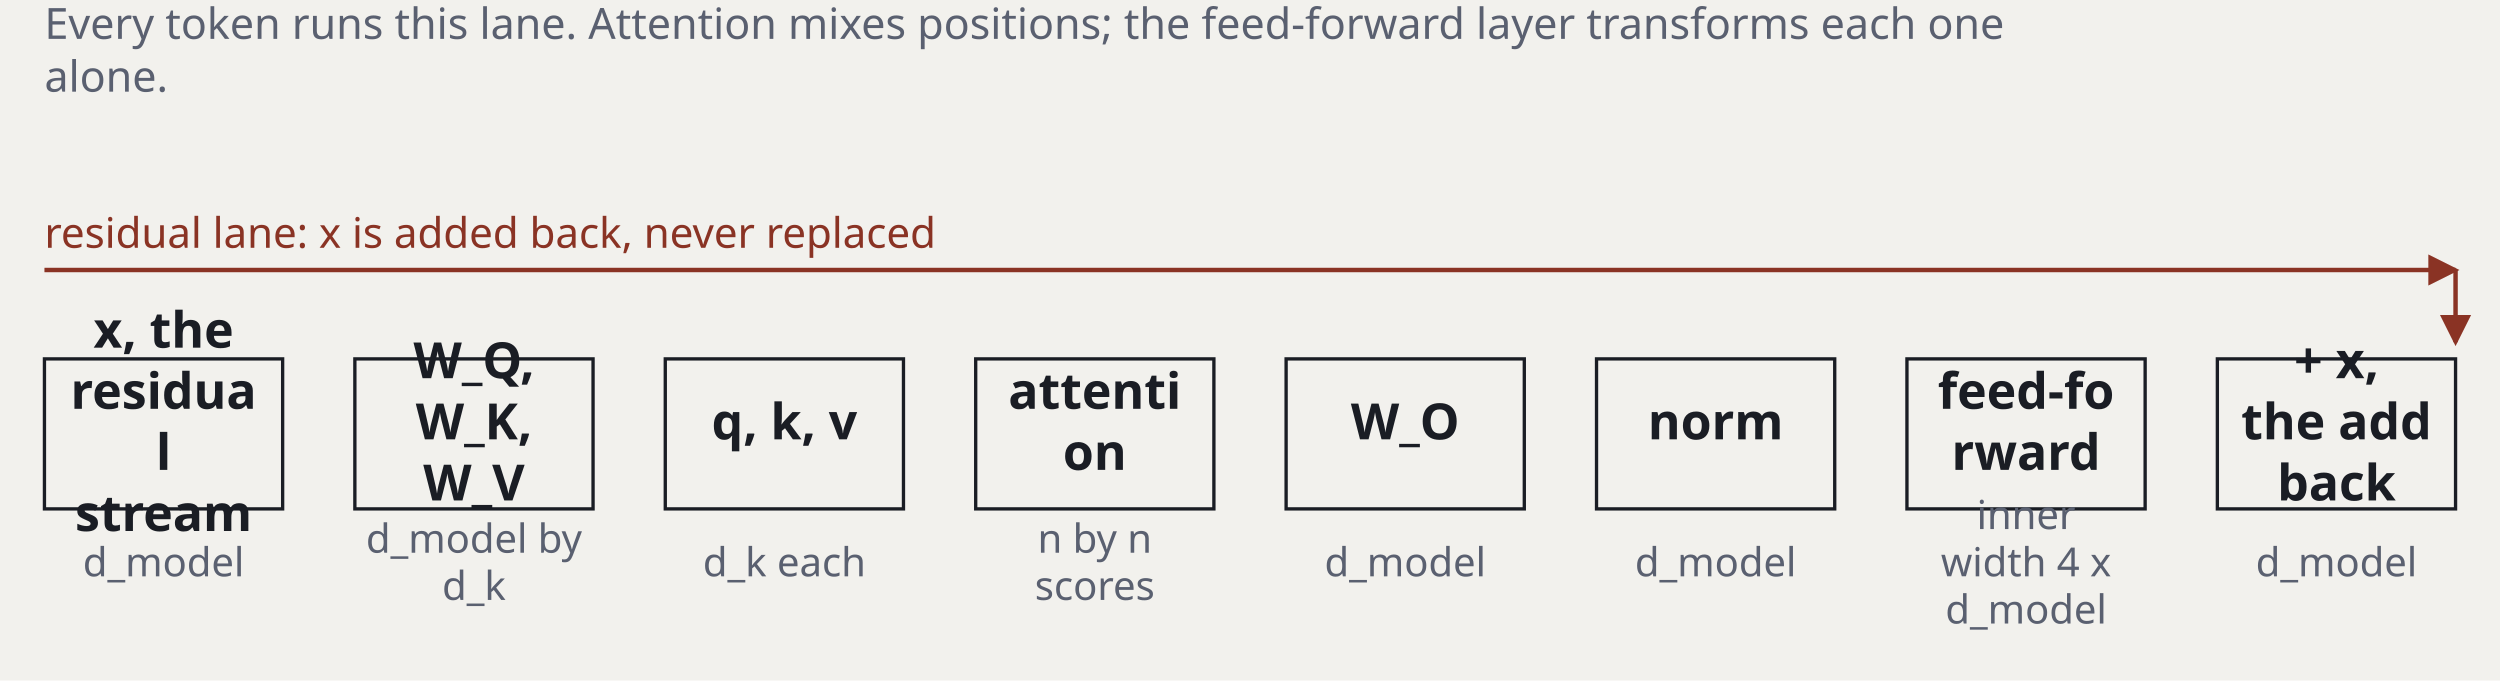
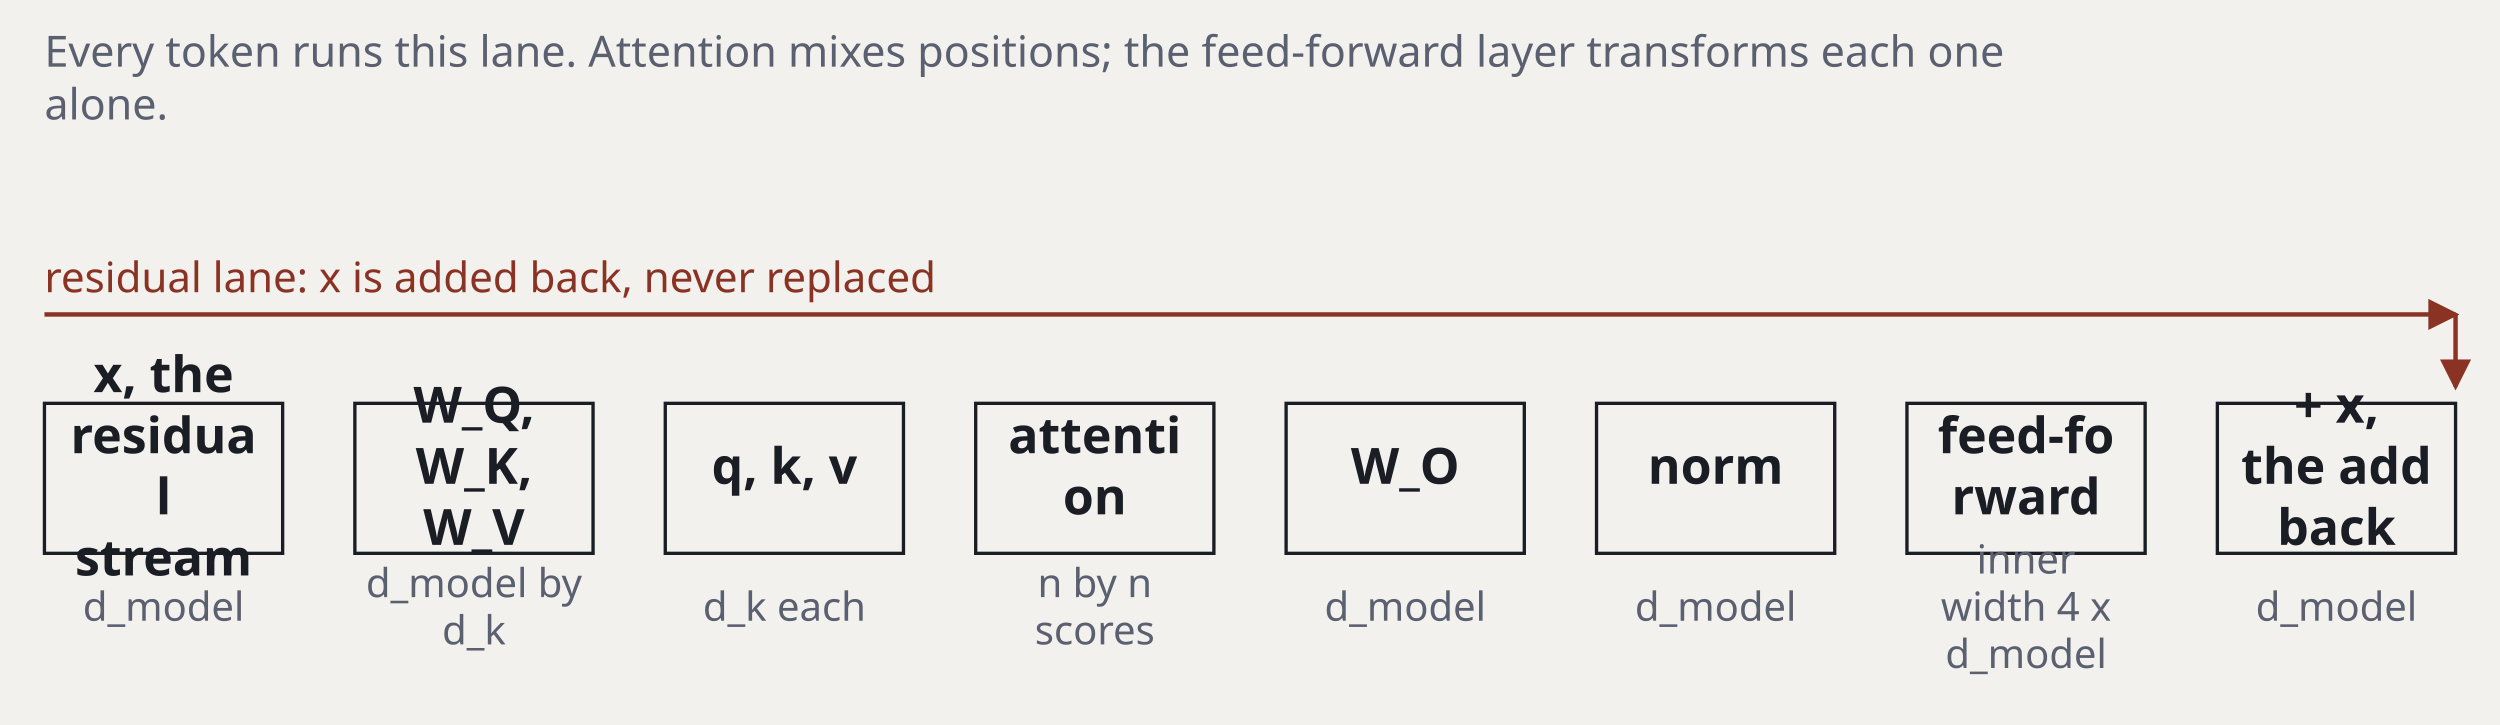
- <svg xmlns="http://www.w3.org/2000/svg" class="fig-svg" viewBox="0 0 900 245" width="100%" role="img" aria-labelledby="fig-title-2c157681" aria-describedby="fig-desc-2c157681">
+ <svg xmlns="http://www.w3.org/2000/svg" class="fig-svg" viewBox="0 0 900 261" width="100%" role="img" aria-labelledby="fig-title-2c157681" aria-describedby="fig-desc-2c157681">
  <defs>
    <marker id="arrow-2c157681" viewBox="0 0 8 8" refX="7" refY="4" markerWidth="7" markerHeight="7" orient="auto">
      <path d="M0,0 L8,4 L0,8 z" fill="var(--color-muted, #5a6070)" />
    </marker>
    <marker id="arrow-accent-2c157681" viewBox="0 0 8 8" refX="7" refY="4" markerWidth="7" markerHeight="7" orient="auto">
      <path d="M0,0 L8,4 L0,8 z" fill="var(--color-accent, #8a3324)" />
    </marker>
  </defs>
-   <rect x="0" y="0" width="900" height="245" fill="var(--color-sheet, #f2f1ed)" />
-   <text x="16.00" y="14.00" font-family="'Hanken Grotesk', ui-sans-serif, system-ui, sans-serif" font-size="15.48" font-weight="400" fill="var(--color-muted, #5a6070)" text-anchor="start">Every token runs this lane. Attention mixes positions; the feed-forward layer transforms each one</text>
-   <text x="16.00" y="33.00" font-family="'Hanken Grotesk', ui-sans-serif, system-ui, sans-serif" font-size="15.48" font-weight="400" fill="var(--color-muted, #5a6070)" text-anchor="start">alone.</text>
-   <text x="16.00" y="89.20" font-family="'Hanken Grotesk', ui-sans-serif, system-ui, sans-serif" font-size="15.12" font-weight="400" fill="var(--color-accent, #8a3324)" text-anchor="start">residual lane: x is added back, never replaced</text>
-   <path d="M16,97.2 L884,97.2" fill="none" stroke="var(--color-accent, #8a3324)" stroke-width="1.6" marker-end="url(#arrow-accent-2c157681)" />
-   <rect x="16.00" y="129.20" width="85.75" height="54.00" rx="0" fill="none" stroke="var(--color-ink, #1a1d24)" stroke-width="1.2" />
-   <text x="58.88" y="125.16" font-family="'Hanken Grotesk', ui-sans-serif, system-ui, sans-serif" font-size="18.0" font-weight="600" fill="var(--color-ink, #1a1d24)" text-anchor="middle">x, the</text>
-   <text x="58.88" y="147.16" font-family="'Hanken Grotesk', ui-sans-serif, system-ui, sans-serif" font-size="18.0" font-weight="600" fill="var(--color-ink, #1a1d24)" text-anchor="middle">residua</text>
-   <text x="58.88" y="169.16" font-family="'Hanken Grotesk', ui-sans-serif, system-ui, sans-serif" font-size="18.0" font-weight="600" fill="var(--color-ink, #1a1d24)" text-anchor="middle">l</text>
-   <text x="58.88" y="191.16" font-family="'Hanken Grotesk', ui-sans-serif, system-ui, sans-serif" font-size="18.0" font-weight="600" fill="var(--color-ink, #1a1d24)" text-anchor="middle">stream</text>
-   <text x="58.88" y="207.47" font-family="'Hanken Grotesk', ui-sans-serif, system-ui, sans-serif" font-size="14.4" font-weight="400" fill="var(--color-muted, #5a6070)" text-anchor="middle">d_model</text>
-   <rect x="127.75" y="129.20" width="85.75" height="54.00" rx="0" fill="none" stroke="var(--color-ink, #1a1d24)" stroke-width="1.2" />
-   <text x="170.62" y="136.16" font-family="'Hanken Grotesk', ui-sans-serif, system-ui, sans-serif" font-size="18.0" font-weight="600" fill="var(--color-ink, #1a1d24)" text-anchor="middle">W_Q,</text>
-   <text x="170.62" y="158.16" font-family="'Hanken Grotesk', ui-sans-serif, system-ui, sans-serif" font-size="18.0" font-weight="600" fill="var(--color-ink, #1a1d24)" text-anchor="middle">W_K,</text>
-   <text x="170.62" y="180.16" font-family="'Hanken Grotesk', ui-sans-serif, system-ui, sans-serif" font-size="18.0" font-weight="600" fill="var(--color-ink, #1a1d24)" text-anchor="middle">W_V</text>
-   <text x="170.62" y="198.97" font-family="'Hanken Grotesk', ui-sans-serif, system-ui, sans-serif" font-size="14.4" font-weight="400" fill="var(--color-muted, #5a6070)" text-anchor="middle">d_model by</text>
-   <text x="170.62" y="215.97" font-family="'Hanken Grotesk', ui-sans-serif, system-ui, sans-serif" font-size="14.4" font-weight="400" fill="var(--color-muted, #5a6070)" text-anchor="middle">d_k</text>
-   <rect x="239.50" y="129.20" width="85.75" height="54.00" rx="0" fill="none" stroke="var(--color-ink, #1a1d24)" stroke-width="1.2" />
-   <text x="282.38" y="158.16" font-family="'Hanken Grotesk', ui-sans-serif, system-ui, sans-serif" font-size="18.0" font-weight="600" fill="var(--color-ink, #1a1d24)" text-anchor="middle">q, k, v</text>
-   <text x="282.38" y="207.47" font-family="'Hanken Grotesk', ui-sans-serif, system-ui, sans-serif" font-size="14.4" font-weight="400" fill="var(--color-muted, #5a6070)" text-anchor="middle">d_k each</text>
-   <rect x="351.25" y="129.20" width="85.75" height="54.00" rx="0" fill="none" stroke="var(--color-ink, #1a1d24)" stroke-width="1.2" />
-   <text x="394.12" y="147.16" font-family="'Hanken Grotesk', ui-sans-serif, system-ui, sans-serif" font-size="18.0" font-weight="600" fill="var(--color-ink, #1a1d24)" text-anchor="middle">attenti</text>
-   <text x="394.12" y="169.16" font-family="'Hanken Grotesk', ui-sans-serif, system-ui, sans-serif" font-size="18.0" font-weight="600" fill="var(--color-ink, #1a1d24)" text-anchor="middle">on</text>
-   <text x="394.12" y="198.97" font-family="'Hanken Grotesk', ui-sans-serif, system-ui, sans-serif" font-size="14.4" font-weight="400" fill="var(--color-muted, #5a6070)" text-anchor="middle">n by n</text>
-   <text x="394.12" y="215.97" font-family="'Hanken Grotesk', ui-sans-serif, system-ui, sans-serif" font-size="14.4" font-weight="400" fill="var(--color-muted, #5a6070)" text-anchor="middle">scores</text>
-   <rect x="463.00" y="129.20" width="85.75" height="54.00" rx="0" fill="none" stroke="var(--color-ink, #1a1d24)" stroke-width="1.2" />
-   <text x="505.88" y="158.16" font-family="'Hanken Grotesk', ui-sans-serif, system-ui, sans-serif" font-size="18.0" font-weight="600" fill="var(--color-ink, #1a1d24)" text-anchor="middle">W_O</text>
-   <text x="505.88" y="207.47" font-family="'Hanken Grotesk', ui-sans-serif, system-ui, sans-serif" font-size="14.4" font-weight="400" fill="var(--color-muted, #5a6070)" text-anchor="middle">d_model</text>
-   <rect x="574.75" y="129.20" width="85.75" height="54.00" rx="0" fill="none" stroke="var(--color-ink, #1a1d24)" stroke-width="1.2" />
-   <text x="617.62" y="158.16" font-family="'Hanken Grotesk', ui-sans-serif, system-ui, sans-serif" font-size="18.0" font-weight="600" fill="var(--color-ink, #1a1d24)" text-anchor="middle">norm</text>
-   <text x="617.62" y="207.47" font-family="'Hanken Grotesk', ui-sans-serif, system-ui, sans-serif" font-size="14.4" font-weight="400" fill="var(--color-muted, #5a6070)" text-anchor="middle">d_model</text>
-   <rect x="686.50" y="129.20" width="85.75" height="54.00" rx="0" fill="none" stroke="var(--color-ink, #1a1d24)" stroke-width="1.2" />
-   <text x="729.38" y="147.16" font-family="'Hanken Grotesk', ui-sans-serif, system-ui, sans-serif" font-size="18.0" font-weight="600" fill="var(--color-ink, #1a1d24)" text-anchor="middle">feed-fo</text>
-   <text x="729.38" y="169.16" font-family="'Hanken Grotesk', ui-sans-serif, system-ui, sans-serif" font-size="18.0" font-weight="600" fill="var(--color-ink, #1a1d24)" text-anchor="middle">rward</text>
-   <text x="729.38" y="190.47" font-family="'Hanken Grotesk', ui-sans-serif, system-ui, sans-serif" font-size="14.4" font-weight="400" fill="var(--color-muted, #5a6070)" text-anchor="middle">inner</text>
-   <text x="729.38" y="207.47" font-family="'Hanken Grotesk', ui-sans-serif, system-ui, sans-serif" font-size="14.4" font-weight="400" fill="var(--color-muted, #5a6070)" text-anchor="middle">width 4 x</text>
-   <text x="729.38" y="224.47" font-family="'Hanken Grotesk', ui-sans-serif, system-ui, sans-serif" font-size="14.4" font-weight="400" fill="var(--color-muted, #5a6070)" text-anchor="middle">d_model</text>
-   <rect x="798.25" y="129.20" width="85.75" height="54.00" rx="0" fill="none" stroke="var(--color-ink, #1a1d24)" stroke-width="1.2" />
-   <text x="841.12" y="136.16" font-family="'Hanken Grotesk', ui-sans-serif, system-ui, sans-serif" font-size="18.0" font-weight="600" fill="var(--color-ink, #1a1d24)" text-anchor="middle">+ x,</text>
-   <text x="841.12" y="158.16" font-family="'Hanken Grotesk', ui-sans-serif, system-ui, sans-serif" font-size="18.0" font-weight="600" fill="var(--color-ink, #1a1d24)" text-anchor="middle">the add</text>
-   <text x="841.12" y="180.16" font-family="'Hanken Grotesk', ui-sans-serif, system-ui, sans-serif" font-size="18.0" font-weight="600" fill="var(--color-ink, #1a1d24)" text-anchor="middle">back</text>
-   <text x="841.12" y="207.47" font-family="'Hanken Grotesk', ui-sans-serif, system-ui, sans-serif" font-size="14.4" font-weight="400" fill="var(--color-muted, #5a6070)" text-anchor="middle">d_model</text>
-   <path d="M884,97.2 L884,123.2" fill="none" stroke="var(--color-accent, #8a3324)" stroke-width="1.6" marker-end="url(#arrow-accent-2c157681)" />
+   <rect x="0" y="0" width="900" height="261" fill="var(--color-sheet, #f2f1ed)" />
+   <text x="16.00" y="24.00" font-family="'Hanken Grotesk', ui-sans-serif, system-ui, sans-serif" font-size="15.48" font-weight="400" fill="var(--color-muted, #5a6070)" text-anchor="start">Every token runs this lane. Attention mixes positions; the feed-forward layer transforms each one</text>
+   <text x="16.00" y="43.00" font-family="'Hanken Grotesk', ui-sans-serif, system-ui, sans-serif" font-size="15.48" font-weight="400" fill="var(--color-muted, #5a6070)" text-anchor="start">alone.</text>
+   <text x="16.00" y="105.20" font-family="'Hanken Grotesk', ui-sans-serif, system-ui, sans-serif" font-size="15.12" font-weight="400" fill="var(--color-accent, #8a3324)" text-anchor="start">residual lane: x is added back, never replaced</text>
+   <path d="M16,113.2 L884,113.2" fill="none" stroke="var(--color-accent, #8a3324)" stroke-width="1.6" marker-end="url(#arrow-accent-2c157681)" />
+   <rect x="16.00" y="145.20" width="85.75" height="54.00" rx="0" fill="none" stroke="var(--color-ink, #1a1d24)" stroke-width="1.2" />
+   <text x="58.88" y="141.16" font-family="'Hanken Grotesk', ui-sans-serif, system-ui, sans-serif" font-size="18.0" font-weight="600" fill="var(--color-ink, #1a1d24)" text-anchor="middle">x, the</text>
+   <text x="58.88" y="163.16" font-family="'Hanken Grotesk', ui-sans-serif, system-ui, sans-serif" font-size="18.0" font-weight="600" fill="var(--color-ink, #1a1d24)" text-anchor="middle">residua</text>
+   <text x="58.88" y="185.16" font-family="'Hanken Grotesk', ui-sans-serif, system-ui, sans-serif" font-size="18.0" font-weight="600" fill="var(--color-ink, #1a1d24)" text-anchor="middle">l</text>
+   <text x="58.88" y="207.16" font-family="'Hanken Grotesk', ui-sans-serif, system-ui, sans-serif" font-size="18.0" font-weight="600" fill="var(--color-ink, #1a1d24)" text-anchor="middle">stream</text>
+   <text x="58.88" y="223.47" font-family="'Hanken Grotesk', ui-sans-serif, system-ui, sans-serif" font-size="14.4" font-weight="400" fill="var(--color-muted, #5a6070)" text-anchor="middle">d_model</text>
+   <rect x="127.75" y="145.20" width="85.75" height="54.00" rx="0" fill="none" stroke="var(--color-ink, #1a1d24)" stroke-width="1.2" />
+   <text x="170.62" y="152.16" font-family="'Hanken Grotesk', ui-sans-serif, system-ui, sans-serif" font-size="18.0" font-weight="600" fill="var(--color-ink, #1a1d24)" text-anchor="middle">W_Q,</text>
+   <text x="170.62" y="174.16" font-family="'Hanken Grotesk', ui-sans-serif, system-ui, sans-serif" font-size="18.0" font-weight="600" fill="var(--color-ink, #1a1d24)" text-anchor="middle">W_K,</text>
+   <text x="170.62" y="196.16" font-family="'Hanken Grotesk', ui-sans-serif, system-ui, sans-serif" font-size="18.0" font-weight="600" fill="var(--color-ink, #1a1d24)" text-anchor="middle">W_V</text>
+   <text x="170.62" y="214.97" font-family="'Hanken Grotesk', ui-sans-serif, system-ui, sans-serif" font-size="14.4" font-weight="400" fill="var(--color-muted, #5a6070)" text-anchor="middle">d_model by</text>
+   <text x="170.62" y="231.97" font-family="'Hanken Grotesk', ui-sans-serif, system-ui, sans-serif" font-size="14.4" font-weight="400" fill="var(--color-muted, #5a6070)" text-anchor="middle">d_k</text>
+   <rect x="239.50" y="145.20" width="85.75" height="54.00" rx="0" fill="none" stroke="var(--color-ink, #1a1d24)" stroke-width="1.2" />
+   <text x="282.38" y="174.16" font-family="'Hanken Grotesk', ui-sans-serif, system-ui, sans-serif" font-size="18.0" font-weight="600" fill="var(--color-ink, #1a1d24)" text-anchor="middle">q, k, v</text>
+   <text x="282.38" y="223.47" font-family="'Hanken Grotesk', ui-sans-serif, system-ui, sans-serif" font-size="14.4" font-weight="400" fill="var(--color-muted, #5a6070)" text-anchor="middle">d_k each</text>
+   <rect x="351.25" y="145.20" width="85.75" height="54.00" rx="0" fill="none" stroke="var(--color-ink, #1a1d24)" stroke-width="1.2" />
+   <text x="394.12" y="163.16" font-family="'Hanken Grotesk', ui-sans-serif, system-ui, sans-serif" font-size="18.0" font-weight="600" fill="var(--color-ink, #1a1d24)" text-anchor="middle">attenti</text>
+   <text x="394.12" y="185.16" font-family="'Hanken Grotesk', ui-sans-serif, system-ui, sans-serif" font-size="18.0" font-weight="600" fill="var(--color-ink, #1a1d24)" text-anchor="middle">on</text>
+   <text x="394.12" y="214.97" font-family="'Hanken Grotesk', ui-sans-serif, system-ui, sans-serif" font-size="14.4" font-weight="400" fill="var(--color-muted, #5a6070)" text-anchor="middle">n by n</text>
+   <text x="394.12" y="231.97" font-family="'Hanken Grotesk', ui-sans-serif, system-ui, sans-serif" font-size="14.4" font-weight="400" fill="var(--color-muted, #5a6070)" text-anchor="middle">scores</text>
+   <rect x="463.00" y="145.20" width="85.75" height="54.00" rx="0" fill="none" stroke="var(--color-ink, #1a1d24)" stroke-width="1.2" />
+   <text x="505.88" y="174.16" font-family="'Hanken Grotesk', ui-sans-serif, system-ui, sans-serif" font-size="18.0" font-weight="600" fill="var(--color-ink, #1a1d24)" text-anchor="middle">W_O</text>
+   <text x="505.88" y="223.47" font-family="'Hanken Grotesk', ui-sans-serif, system-ui, sans-serif" font-size="14.4" font-weight="400" fill="var(--color-muted, #5a6070)" text-anchor="middle">d_model</text>
+   <rect x="574.75" y="145.20" width="85.75" height="54.00" rx="0" fill="none" stroke="var(--color-ink, #1a1d24)" stroke-width="1.2" />
+   <text x="617.62" y="174.16" font-family="'Hanken Grotesk', ui-sans-serif, system-ui, sans-serif" font-size="18.0" font-weight="600" fill="var(--color-ink, #1a1d24)" text-anchor="middle">norm</text>
+   <text x="617.62" y="223.47" font-family="'Hanken Grotesk', ui-sans-serif, system-ui, sans-serif" font-size="14.4" font-weight="400" fill="var(--color-muted, #5a6070)" text-anchor="middle">d_model</text>
+   <rect x="686.50" y="145.20" width="85.75" height="54.00" rx="0" fill="none" stroke="var(--color-ink, #1a1d24)" stroke-width="1.2" />
+   <text x="729.38" y="163.16" font-family="'Hanken Grotesk', ui-sans-serif, system-ui, sans-serif" font-size="18.0" font-weight="600" fill="var(--color-ink, #1a1d24)" text-anchor="middle">feed-fo</text>
+   <text x="729.38" y="185.16" font-family="'Hanken Grotesk', ui-sans-serif, system-ui, sans-serif" font-size="18.0" font-weight="600" fill="var(--color-ink, #1a1d24)" text-anchor="middle">rward</text>
+   <text x="729.38" y="206.47" font-family="'Hanken Grotesk', ui-sans-serif, system-ui, sans-serif" font-size="14.4" font-weight="400" fill="var(--color-muted, #5a6070)" text-anchor="middle">inner</text>
+   <text x="729.38" y="223.47" font-family="'Hanken Grotesk', ui-sans-serif, system-ui, sans-serif" font-size="14.4" font-weight="400" fill="var(--color-muted, #5a6070)" text-anchor="middle">width 4 x</text>
+   <text x="729.38" y="240.47" font-family="'Hanken Grotesk', ui-sans-serif, system-ui, sans-serif" font-size="14.4" font-weight="400" fill="var(--color-muted, #5a6070)" text-anchor="middle">d_model</text>
+   <rect x="798.25" y="145.20" width="85.75" height="54.00" rx="0" fill="none" stroke="var(--color-ink, #1a1d24)" stroke-width="1.2" />
+   <text x="841.12" y="152.16" font-family="'Hanken Grotesk', ui-sans-serif, system-ui, sans-serif" font-size="18.0" font-weight="600" fill="var(--color-ink, #1a1d24)" text-anchor="middle">+ x,</text>
+   <text x="841.12" y="174.16" font-family="'Hanken Grotesk', ui-sans-serif, system-ui, sans-serif" font-size="18.0" font-weight="600" fill="var(--color-ink, #1a1d24)" text-anchor="middle">the add</text>
+   <text x="841.12" y="196.16" font-family="'Hanken Grotesk', ui-sans-serif, system-ui, sans-serif" font-size="18.0" font-weight="600" fill="var(--color-ink, #1a1d24)" text-anchor="middle">back</text>
+   <text x="841.12" y="223.47" font-family="'Hanken Grotesk', ui-sans-serif, system-ui, sans-serif" font-size="14.4" font-weight="400" fill="var(--color-muted, #5a6070)" text-anchor="middle">d_model</text>
+   <path d="M884,113.2 L884,139.2" fill="none" stroke="var(--color-accent, #8a3324)" stroke-width="1.6" marker-end="url(#arrow-accent-2c157681)" />
</svg>
